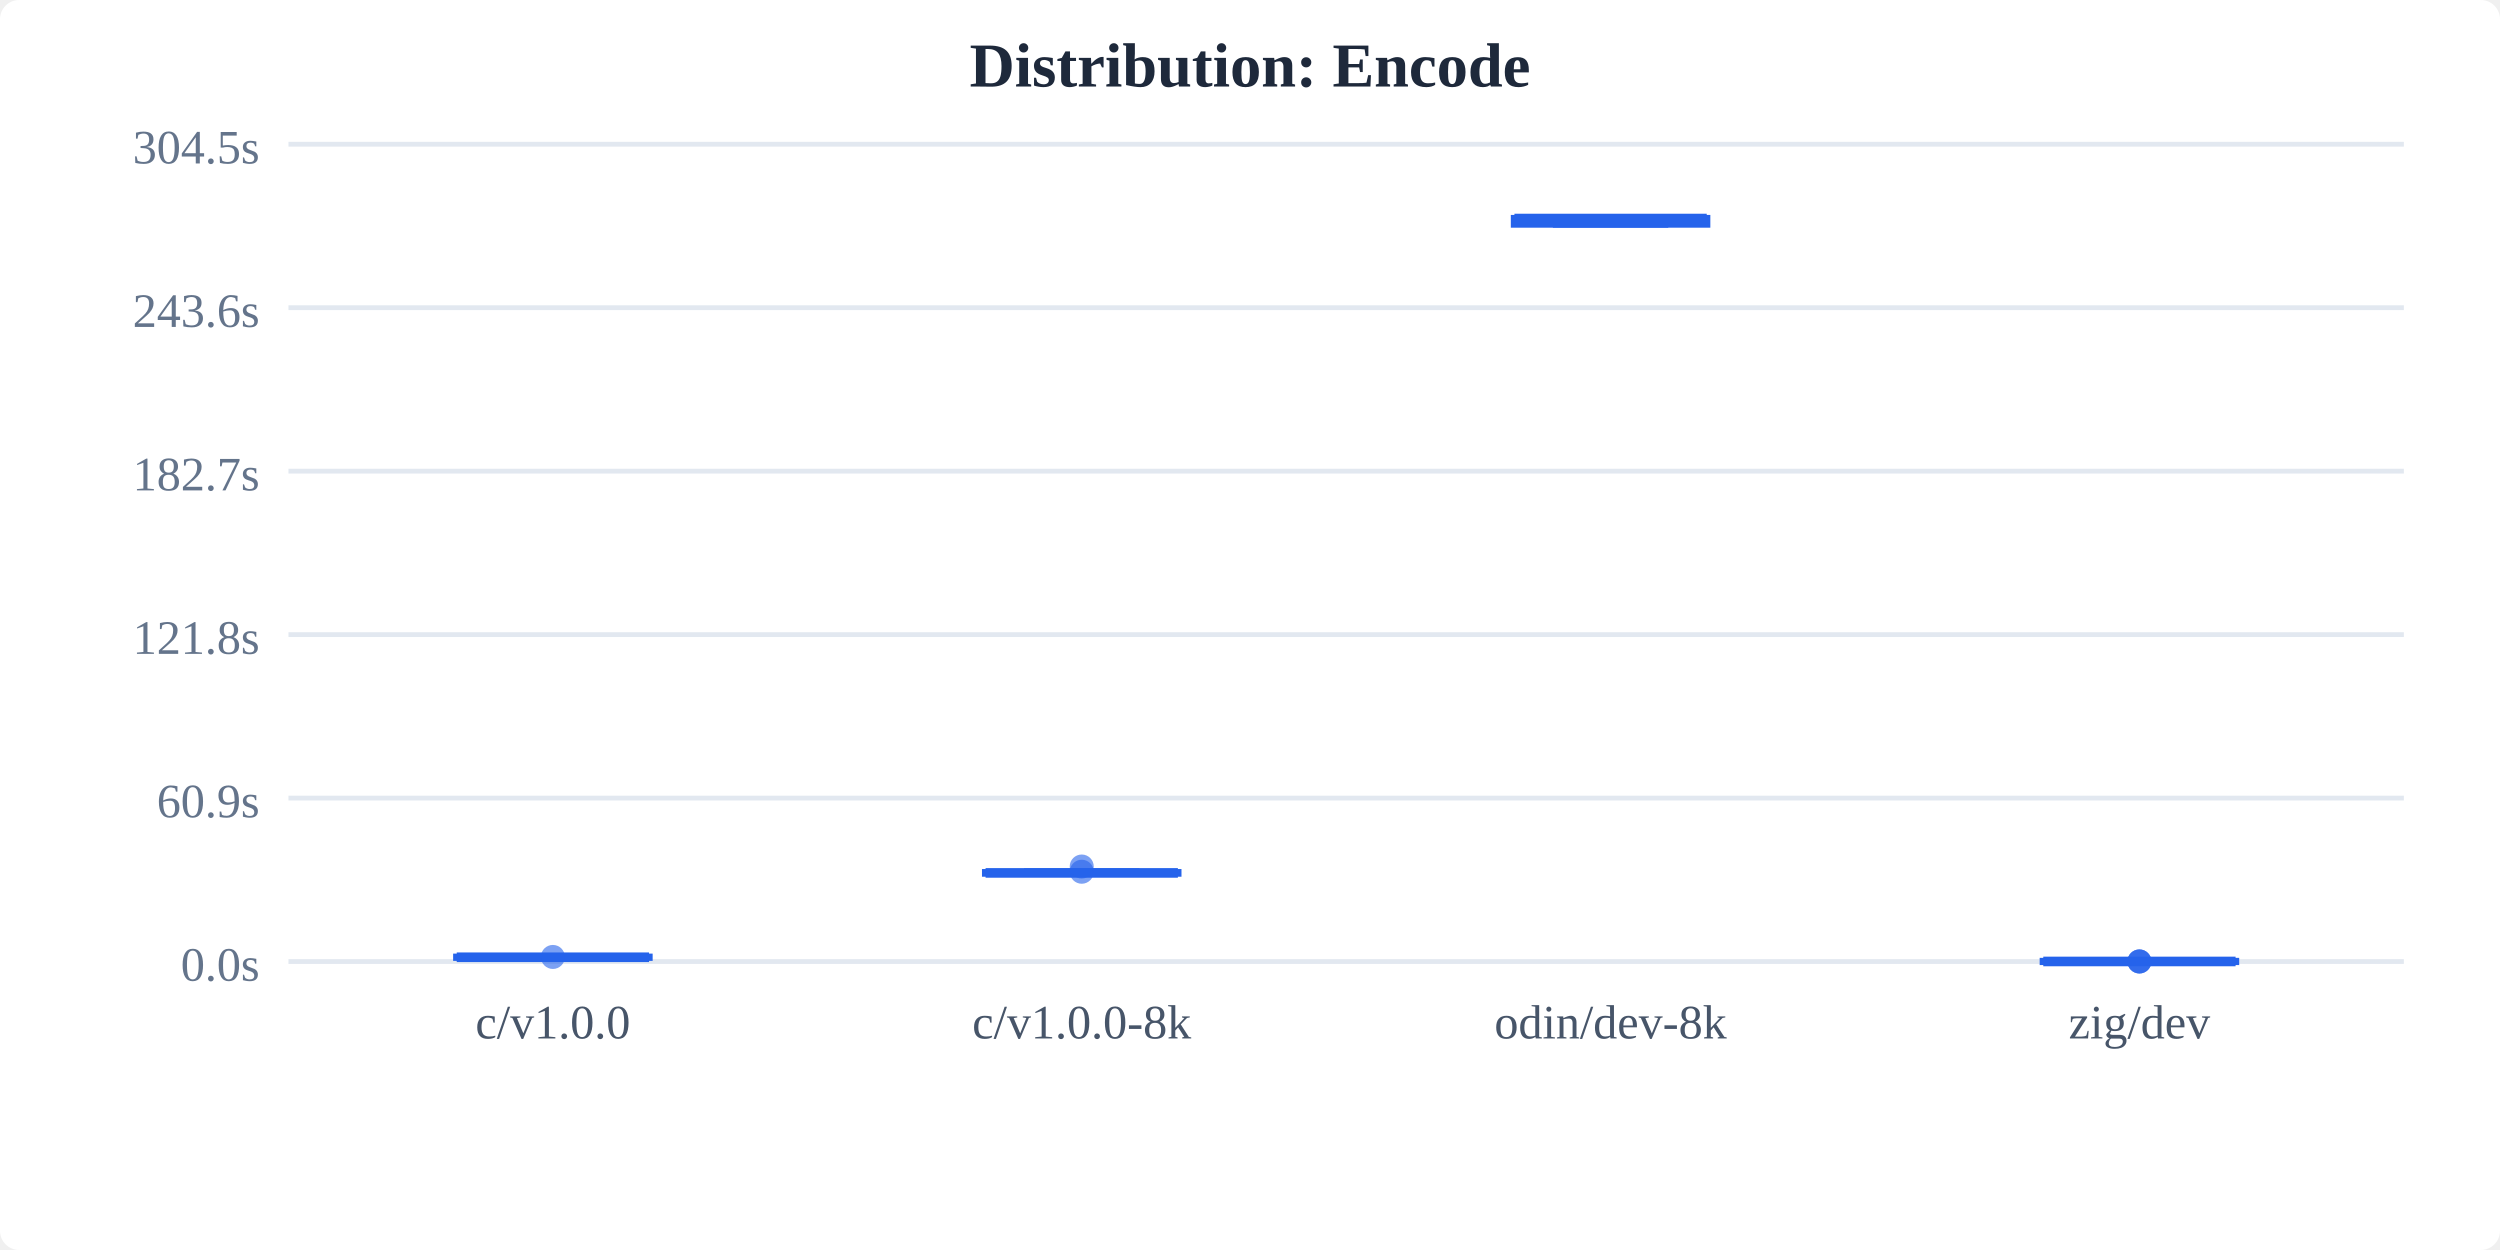
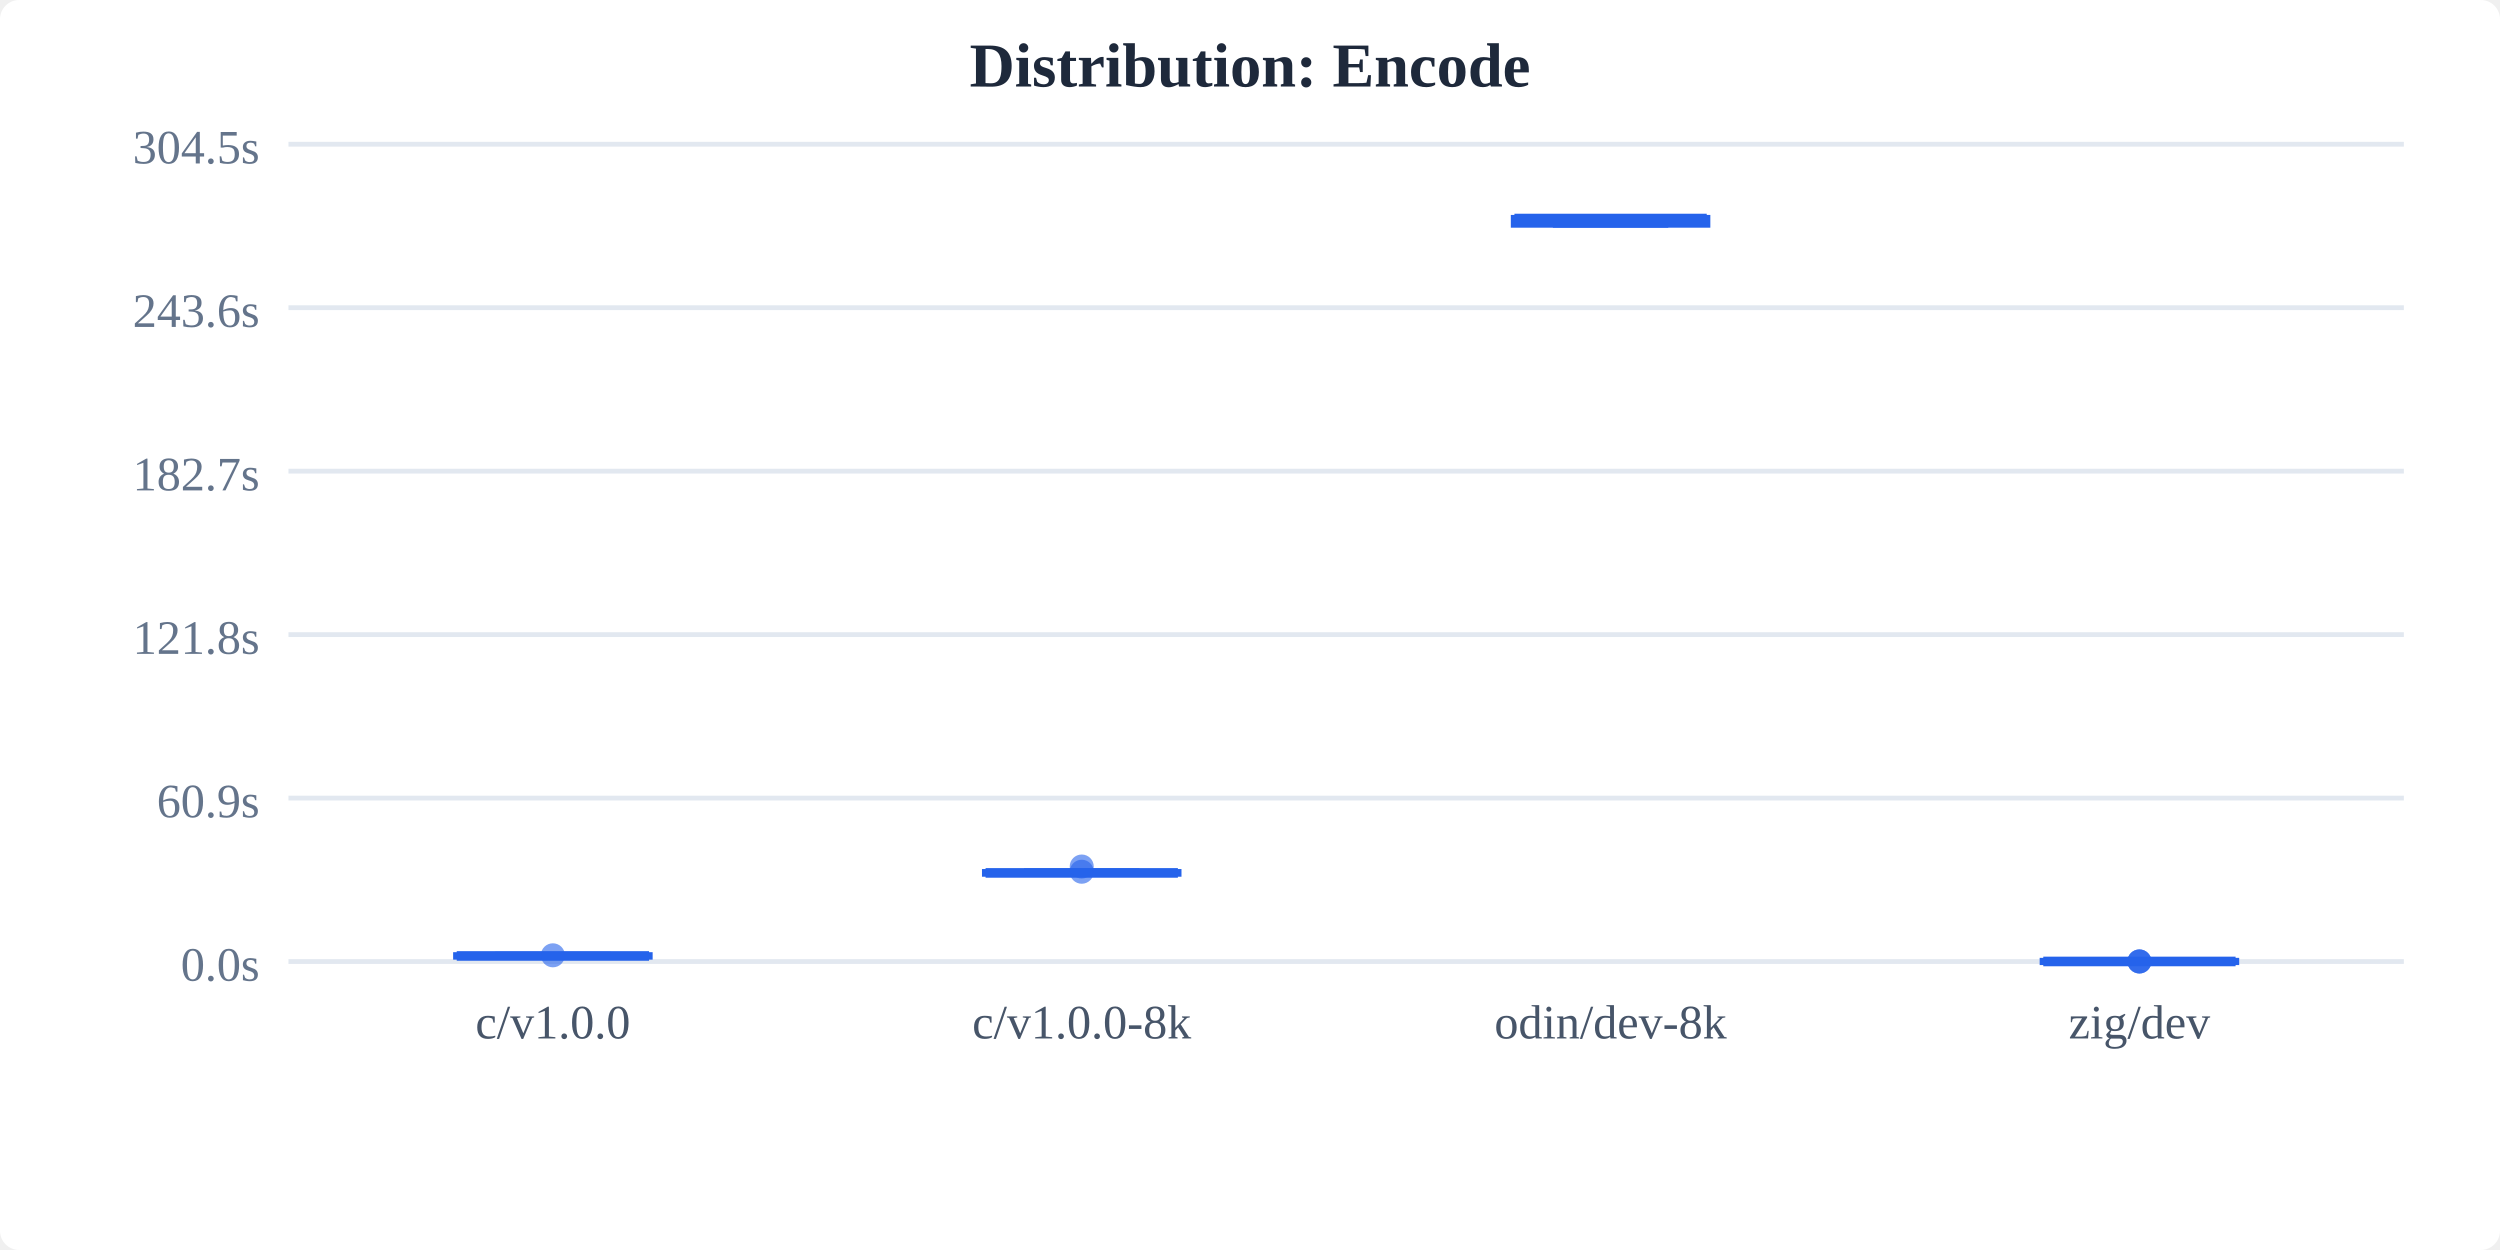
<svg xmlns="http://www.w3.org/2000/svg" width="520" height="260" viewBox="0 0 520 260">
  <rect width="520" height="260" fill="white" rx="4" />
  <text x="260.0" y="18" text-anchor="middle" font-size="13" font-weight="600" fill="#1e293b">Distribution: Encode</text>
  <line x1="60" y1="200.0" x2="500" y2="200.0" stroke="#e2e8f0" stroke-width="1" />
  <text x="54" y="204.0" text-anchor="end" font-size="10" fill="#64748b">0.0s</text>
  <line x1="60" y1="166.0" x2="500" y2="166.0" stroke="#e2e8f0" stroke-width="1" />
  <text x="54" y="170.0" text-anchor="end" font-size="10" fill="#64748b">60.9s</text>
  <line x1="60" y1="132.0" x2="500" y2="132.0" stroke="#e2e8f0" stroke-width="1" />
  <text x="54" y="136.0" text-anchor="end" font-size="10" fill="#64748b">121.8s</text>
  <line x1="60" y1="98" x2="500" y2="98" stroke="#e2e8f0" stroke-width="1" />
  <text x="54" y="102" text-anchor="end" font-size="10" fill="#64748b">182.7s</text>
  <line x1="60" y1="64.0" x2="500" y2="64.0" stroke="#e2e8f0" stroke-width="1" />
  <text x="54" y="68.0" text-anchor="end" font-size="10" fill="#64748b">243.6s</text>
  <line x1="60" y1="30" x2="500" y2="30" stroke="#e2e8f0" stroke-width="1" />
  <text x="54" y="34" text-anchor="end" font-size="10" fill="#64748b">304.5s</text>
  <text x="115.0" y="216" text-anchor="middle" font-size="10" fill="#475569">c/v1.0.0</text>
-   <line x1="115.0" y1="199.12" x2="115.0" y2="199.117" stroke="#2563eb" stroke-width="1.5" />
-   <line x1="115.0" y1="199.099" x2="115.0" y2="199.073" stroke="#2563eb" stroke-width="1.5" />
-   <line x1="103.0" y1="199.12" x2="127.0" y2="199.12" stroke="#2563eb" stroke-width="1.5" />
-   <line x1="103.0" y1="199.073" x2="127.0" y2="199.073" stroke="#2563eb" stroke-width="1.5" />
-   <rect x="95.0" y="199.099" width="40" height="0.018" fill="#2563eb" fill-opacity="0.25" stroke="#2563eb" stroke-width="1.5" />
-   <line x1="95.0" y1="199.11" x2="135.0" y2="199.11" stroke="#2563eb" stroke-width="2" />
-   <circle cx="115.0" cy="199.046" r="2.5" fill="#2563eb" fill-opacity="0.6" />
+   <line x1="115.0" y1="198.867" x2="115.0" y2="198.857" stroke="#2563eb" stroke-width="1.5" />
+   <line x1="115.0" y1="198.803" x2="115.0" y2="198.722" stroke="#2563eb" stroke-width="1.5" />
+   <line x1="103.0" y1="198.867" x2="127.0" y2="198.867" stroke="#2563eb" stroke-width="1.5" />
+   <line x1="103.0" y1="198.722" x2="127.0" y2="198.722" stroke="#2563eb" stroke-width="1.5" />
+   <rect x="95.0" y="198.803" width="40" height="0.054" fill="#2563eb" fill-opacity="0.25" stroke="#2563eb" stroke-width="1.5" />
+   <line x1="95.0" y1="198.841" x2="135.0" y2="198.841" stroke="#2563eb" stroke-width="2" />
+   <circle cx="115.0" cy="198.705" r="2.5" fill="#2563eb" fill-opacity="0.6" />
  <text x="225.0" y="216" text-anchor="middle" font-size="10" fill="#475569">c/v1.0.0-8k</text>
  <line x1="225.0" y1="181.619" x2="225.0" y2="181.61" stroke="#2563eb" stroke-width="1.5" />
  <line x1="225.0" y1="181.508" x2="225.0" y2="181.355" stroke="#2563eb" stroke-width="1.5" />
  <line x1="213.0" y1="181.619" x2="237.0" y2="181.619" stroke="#2563eb" stroke-width="1.5" />
  <line x1="213.0" y1="181.355" x2="237.0" y2="181.355" stroke="#2563eb" stroke-width="1.5" />
  <rect x="205.0" y="181.508" width="40" height="0.102" fill="#2563eb" fill-opacity="0.25" stroke="#2563eb" stroke-width="1.5" />
  <line x1="205.0" y1="181.565" x2="245.0" y2="181.565" stroke="#2563eb" stroke-width="2" />
  <circle cx="225.0" cy="181.321" r="2.5" fill="#2563eb" fill-opacity="0.6" />
  <circle cx="225.0" cy="180.238" r="2.5" fill="#2563eb" fill-opacity="0.6" />
  <text x="335.0" y="216" text-anchor="middle" font-size="10" fill="#475569">odin/dev-8k</text>
  <line x1="335.0" y1="46.61" x2="335.0" y2="46.61" stroke="#2563eb" stroke-width="1.5" />
  <line x1="335.0" y1="45.455" x2="335.0" y2="45.455" stroke="#2563eb" stroke-width="1.5" />
  <line x1="323.0" y1="46.61" x2="347.0" y2="46.61" stroke="#2563eb" stroke-width="1.5" />
  <line x1="323.0" y1="45.455" x2="347.0" y2="45.455" stroke="#2563eb" stroke-width="1.5" />
  <rect x="315.0" y="45.455" width="40" height="1.156" fill="#2563eb" fill-opacity="0.25" stroke="#2563eb" stroke-width="1.5" />
  <line x1="315.0" y1="45.455" x2="355.0" y2="45.455" stroke="#2563eb" stroke-width="2" />
  <text x="445.0" y="216" text-anchor="middle" font-size="10" fill="#475569">zig/dev</text>
  <line x1="445.0" y1="199.985" x2="445.0" y2="199.985" stroke="#2563eb" stroke-width="1.5" />
  <line x1="445.0" y1="199.984" x2="445.0" y2="199.983" stroke="#2563eb" stroke-width="1.5" />
  <line x1="433.0" y1="199.985" x2="457.0" y2="199.985" stroke="#2563eb" stroke-width="1.5" />
  <line x1="433.0" y1="199.983" x2="457.0" y2="199.983" stroke="#2563eb" stroke-width="1.5" />
  <rect x="425.0" y="199.984" width="40" height="0.001" fill="#2563eb" fill-opacity="0.25" stroke="#2563eb" stroke-width="1.5" />
  <line x1="425.0" y1="199.985" x2="465.0" y2="199.985" stroke="#2563eb" stroke-width="2" />
  <circle cx="445.0" cy="199.983" r="2.5" fill="#2563eb" fill-opacity="0.6" />
  <circle cx="445.0" cy="199.983" r="2.5" fill="#2563eb" fill-opacity="0.6" />
  <circle cx="445.0" cy="199.983" r="2.5" fill="#2563eb" fill-opacity="0.6" />
</svg>
